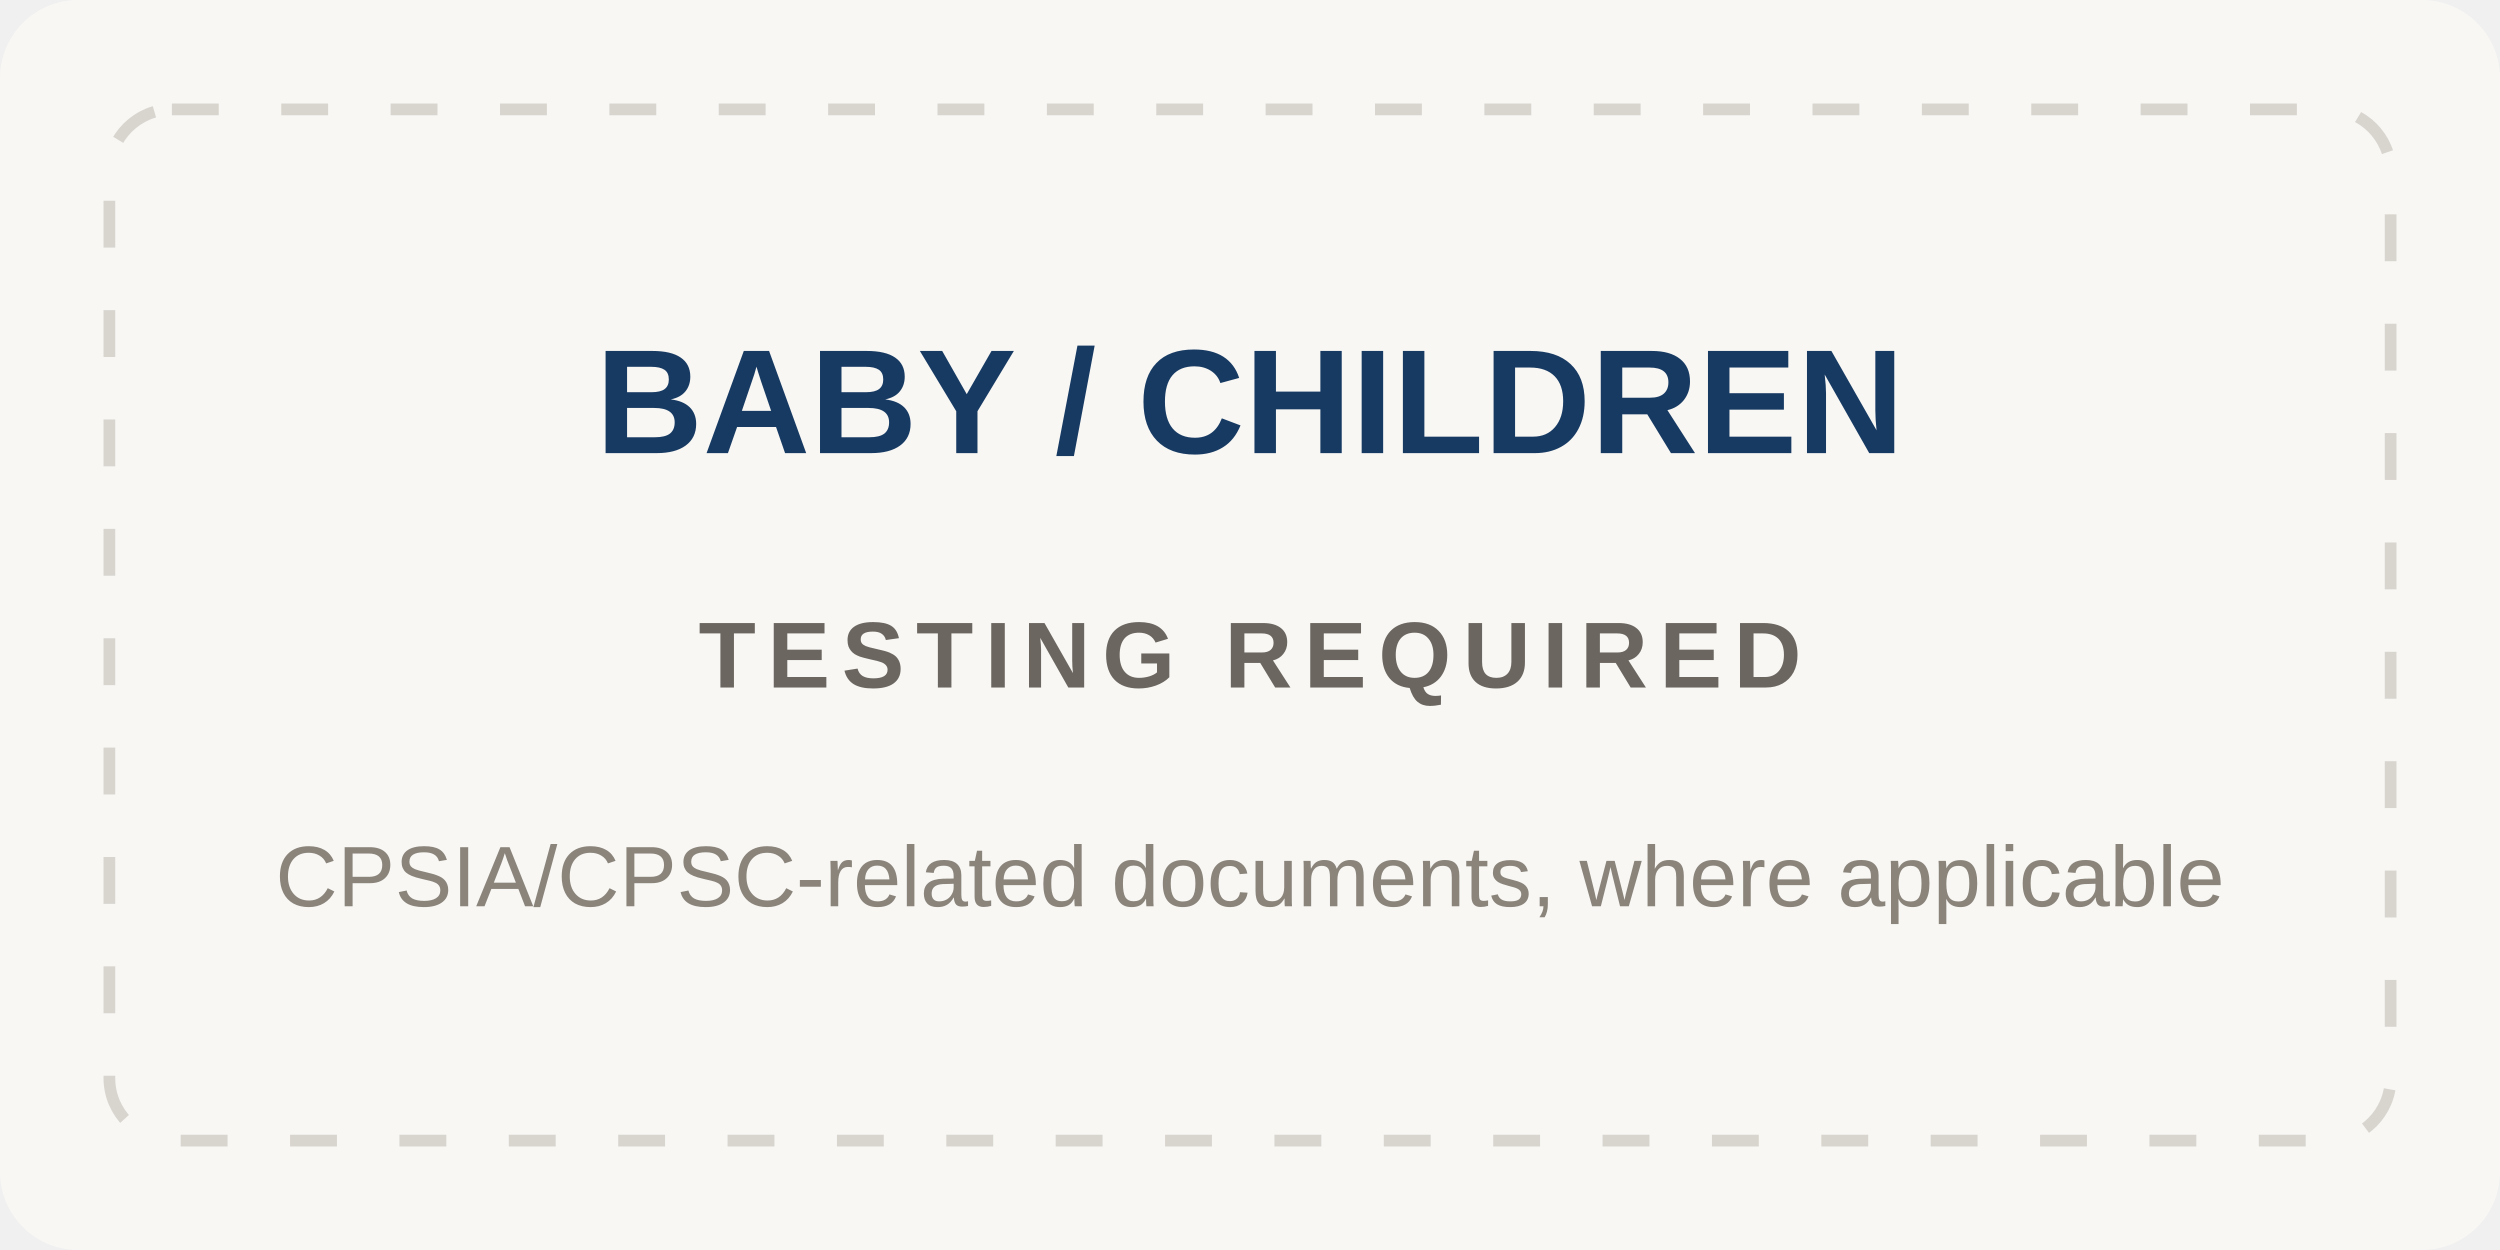
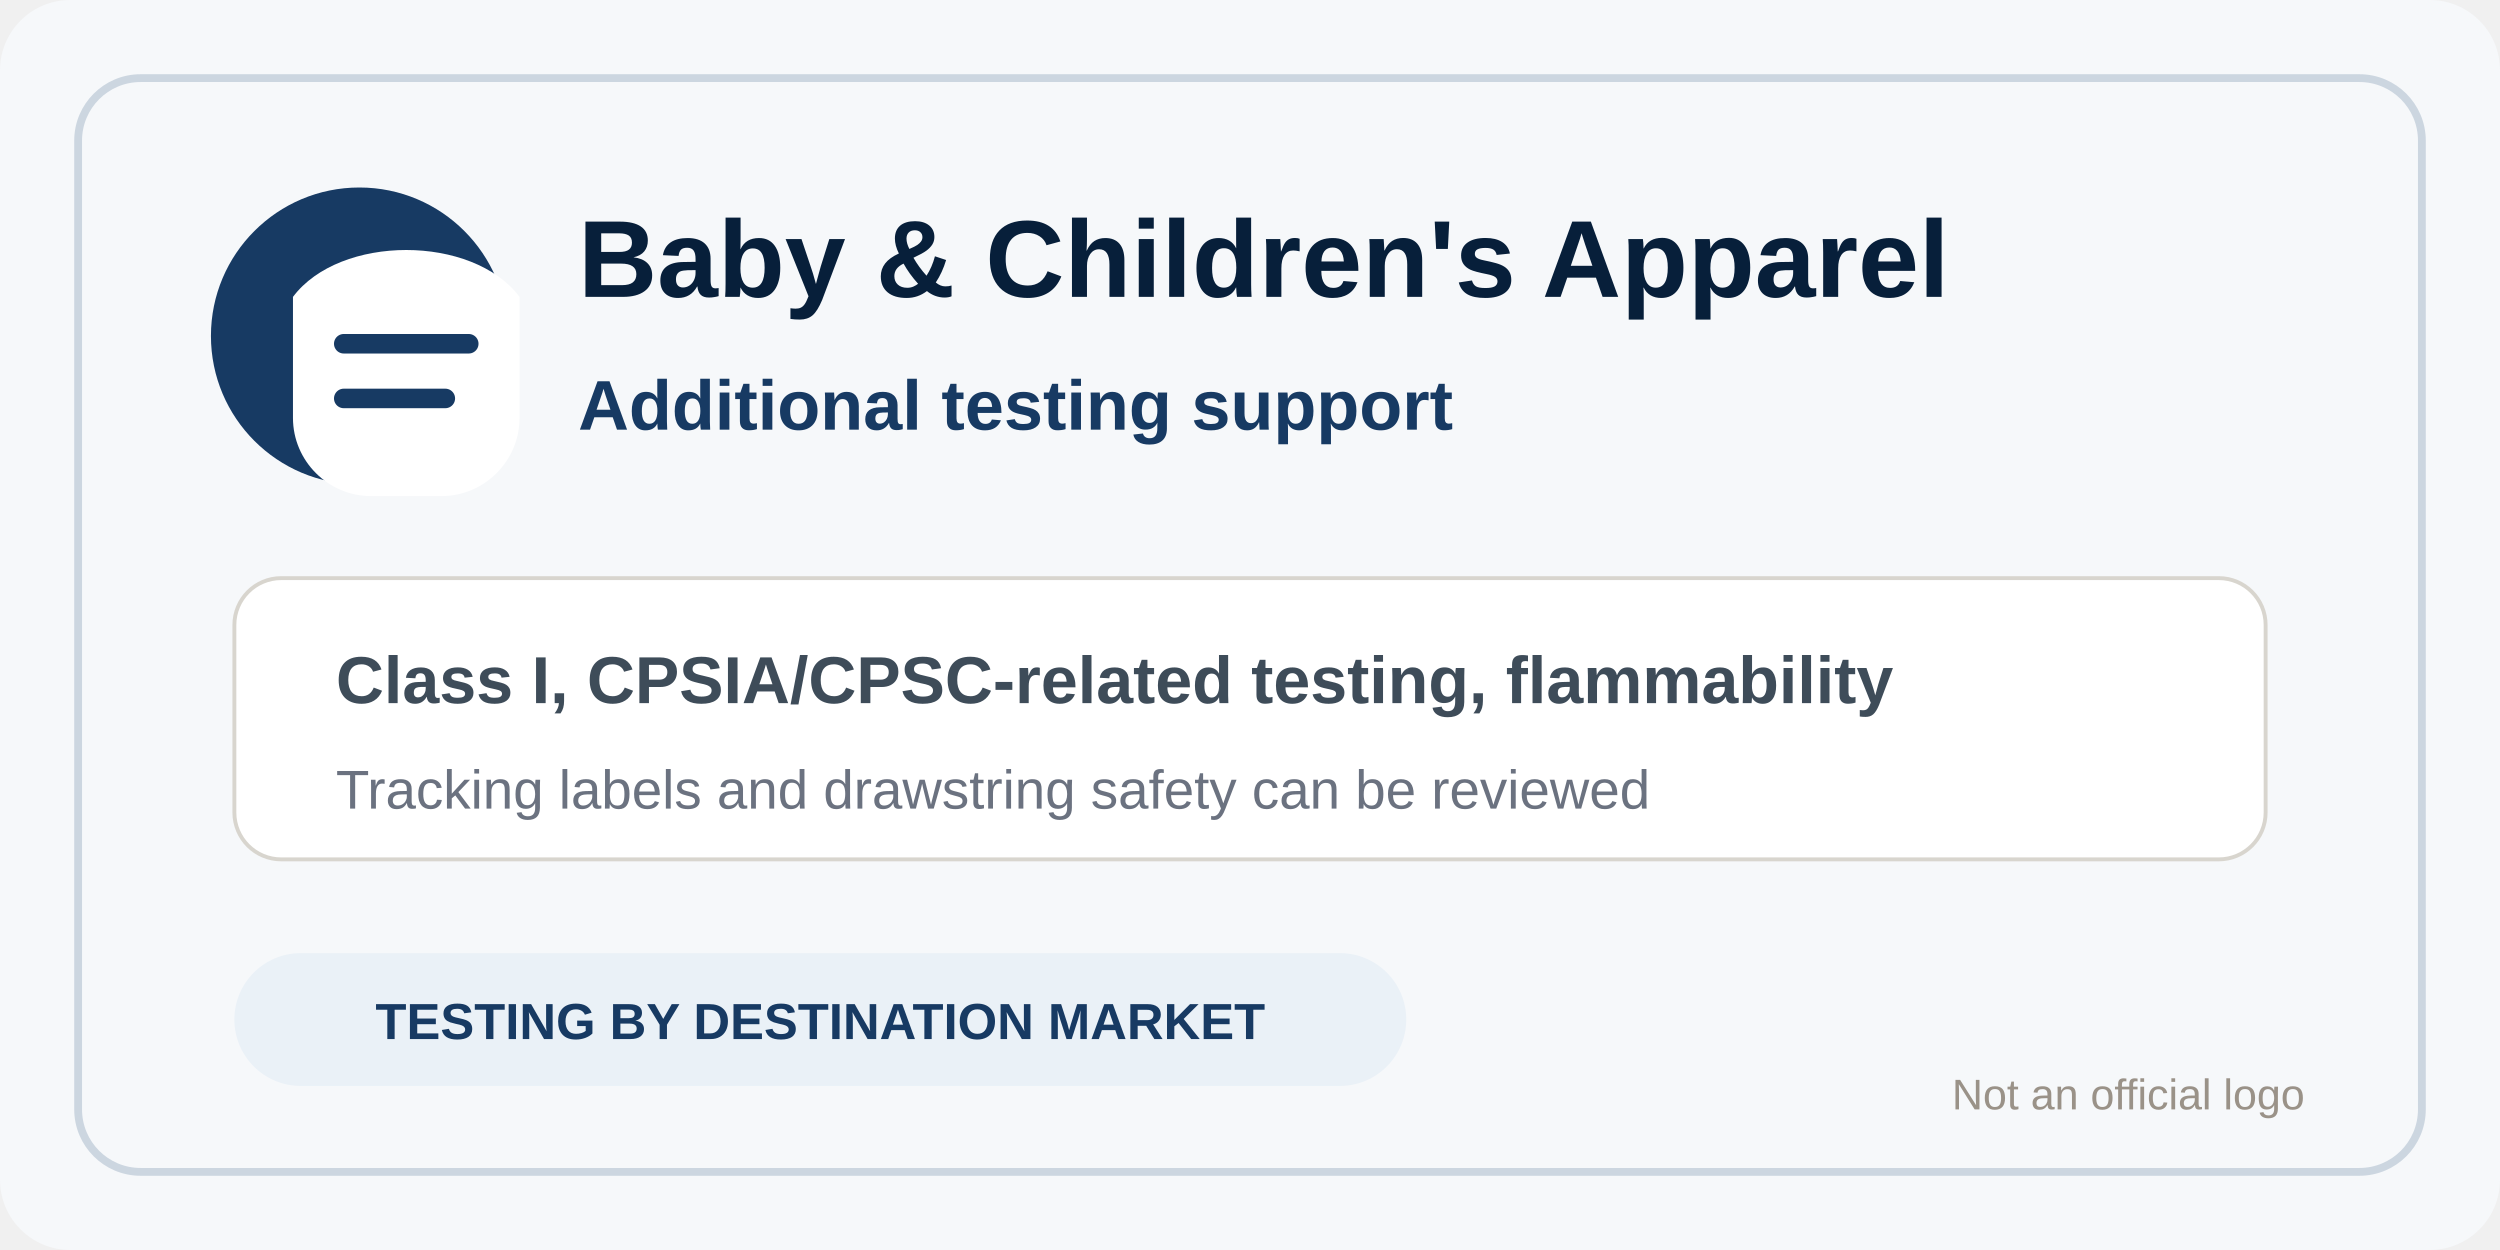
- <svg xmlns="http://www.w3.org/2000/svg" width="320" height="160" viewBox="0 0 320 160" role="img" aria-labelledby="title desc">
-   <rect width="320" height="160" rx="10" fill="#F8F7F4" />
-   <rect x="14" y="14" width="292" height="132" rx="8" fill="none" stroke="#D8D5CE" stroke-width="1.5" stroke-dasharray="6 8" />
-   <text x="160" y="58" text-anchor="middle" fill="#173A63" font-family="Arial, Helvetica, sans-serif" font-size="19" font-weight="700">BABY / CHILDREN</text>
-   <text x="160" y="88" text-anchor="middle" fill="#6B665F" font-family="Arial, Helvetica, sans-serif" font-size="12" font-weight="700" letter-spacing="1.5">TESTING REQUIRED</text>
-   <text x="160" y="116" text-anchor="middle" fill="#8A847B" font-family="Arial, Helvetica, sans-serif" font-size="11">CPSIA/CPSC-related documents, where applicable</text>
+ <svg xmlns="http://www.w3.org/2000/svg" width="640" height="320" viewBox="0 0 640 320" role="img" aria-labelledby="title desc">
+   <rect width="640" height="320" rx="18" fill="#F6F8FA" />
+   <rect x="20" y="20" width="600" height="280" rx="16" fill="none" stroke="#CCD6E0" stroke-width="2" />
+   <circle cx="92" cy="86" r="38" fill="#173A63" />
+   <path d="M75 76c12-16 46-16 58 0v31c0 11-9 20-20 20H95c-11 0-20-9-20-20V76z" fill="#FFFFFF" />
+   <path d="M88 88h32M88 102h26" stroke="#173A63" stroke-width="5" stroke-linecap="round" />
+   <text x="148" y="76" fill="#071F3A" font-family="Arial, Helvetica, sans-serif" font-size="28" font-weight="700">Baby &amp; Children's Apparel</text>
+   <text x="148" y="110" fill="#173A63" font-family="Arial, Helvetica, sans-serif" font-size="18" font-weight="700">Additional testing support</text>
+   <rect x="60" y="148" width="520" height="72" rx="12" fill="#FFFFFF" stroke="#D8D5CE" />
+   <text x="86" y="180" fill="#3E4C59" font-family="Arial, Helvetica, sans-serif" font-size="17" font-weight="700">Class I, CPSIA/CPSC-related testing, flammability</text>
+   <text x="86" y="207" fill="#6B7280" font-family="Arial, Helvetica, sans-serif" font-size="14">Tracking labels and drawstring safety can be reviewed</text>
+   <rect x="60" y="244" width="300" height="34" rx="17" fill="#EAF1F7" />
+   <text x="210" y="266" text-anchor="middle" fill="#173A63" font-family="Arial, Helvetica, sans-serif" font-size="13" font-weight="700">TESTING BY DESTINATION MARKET</text>
+   <text x="590" y="284" text-anchor="end" fill="#9A9288" font-family="Arial, Helvetica, sans-serif" font-size="11">Not an official logo</text>
</svg>
